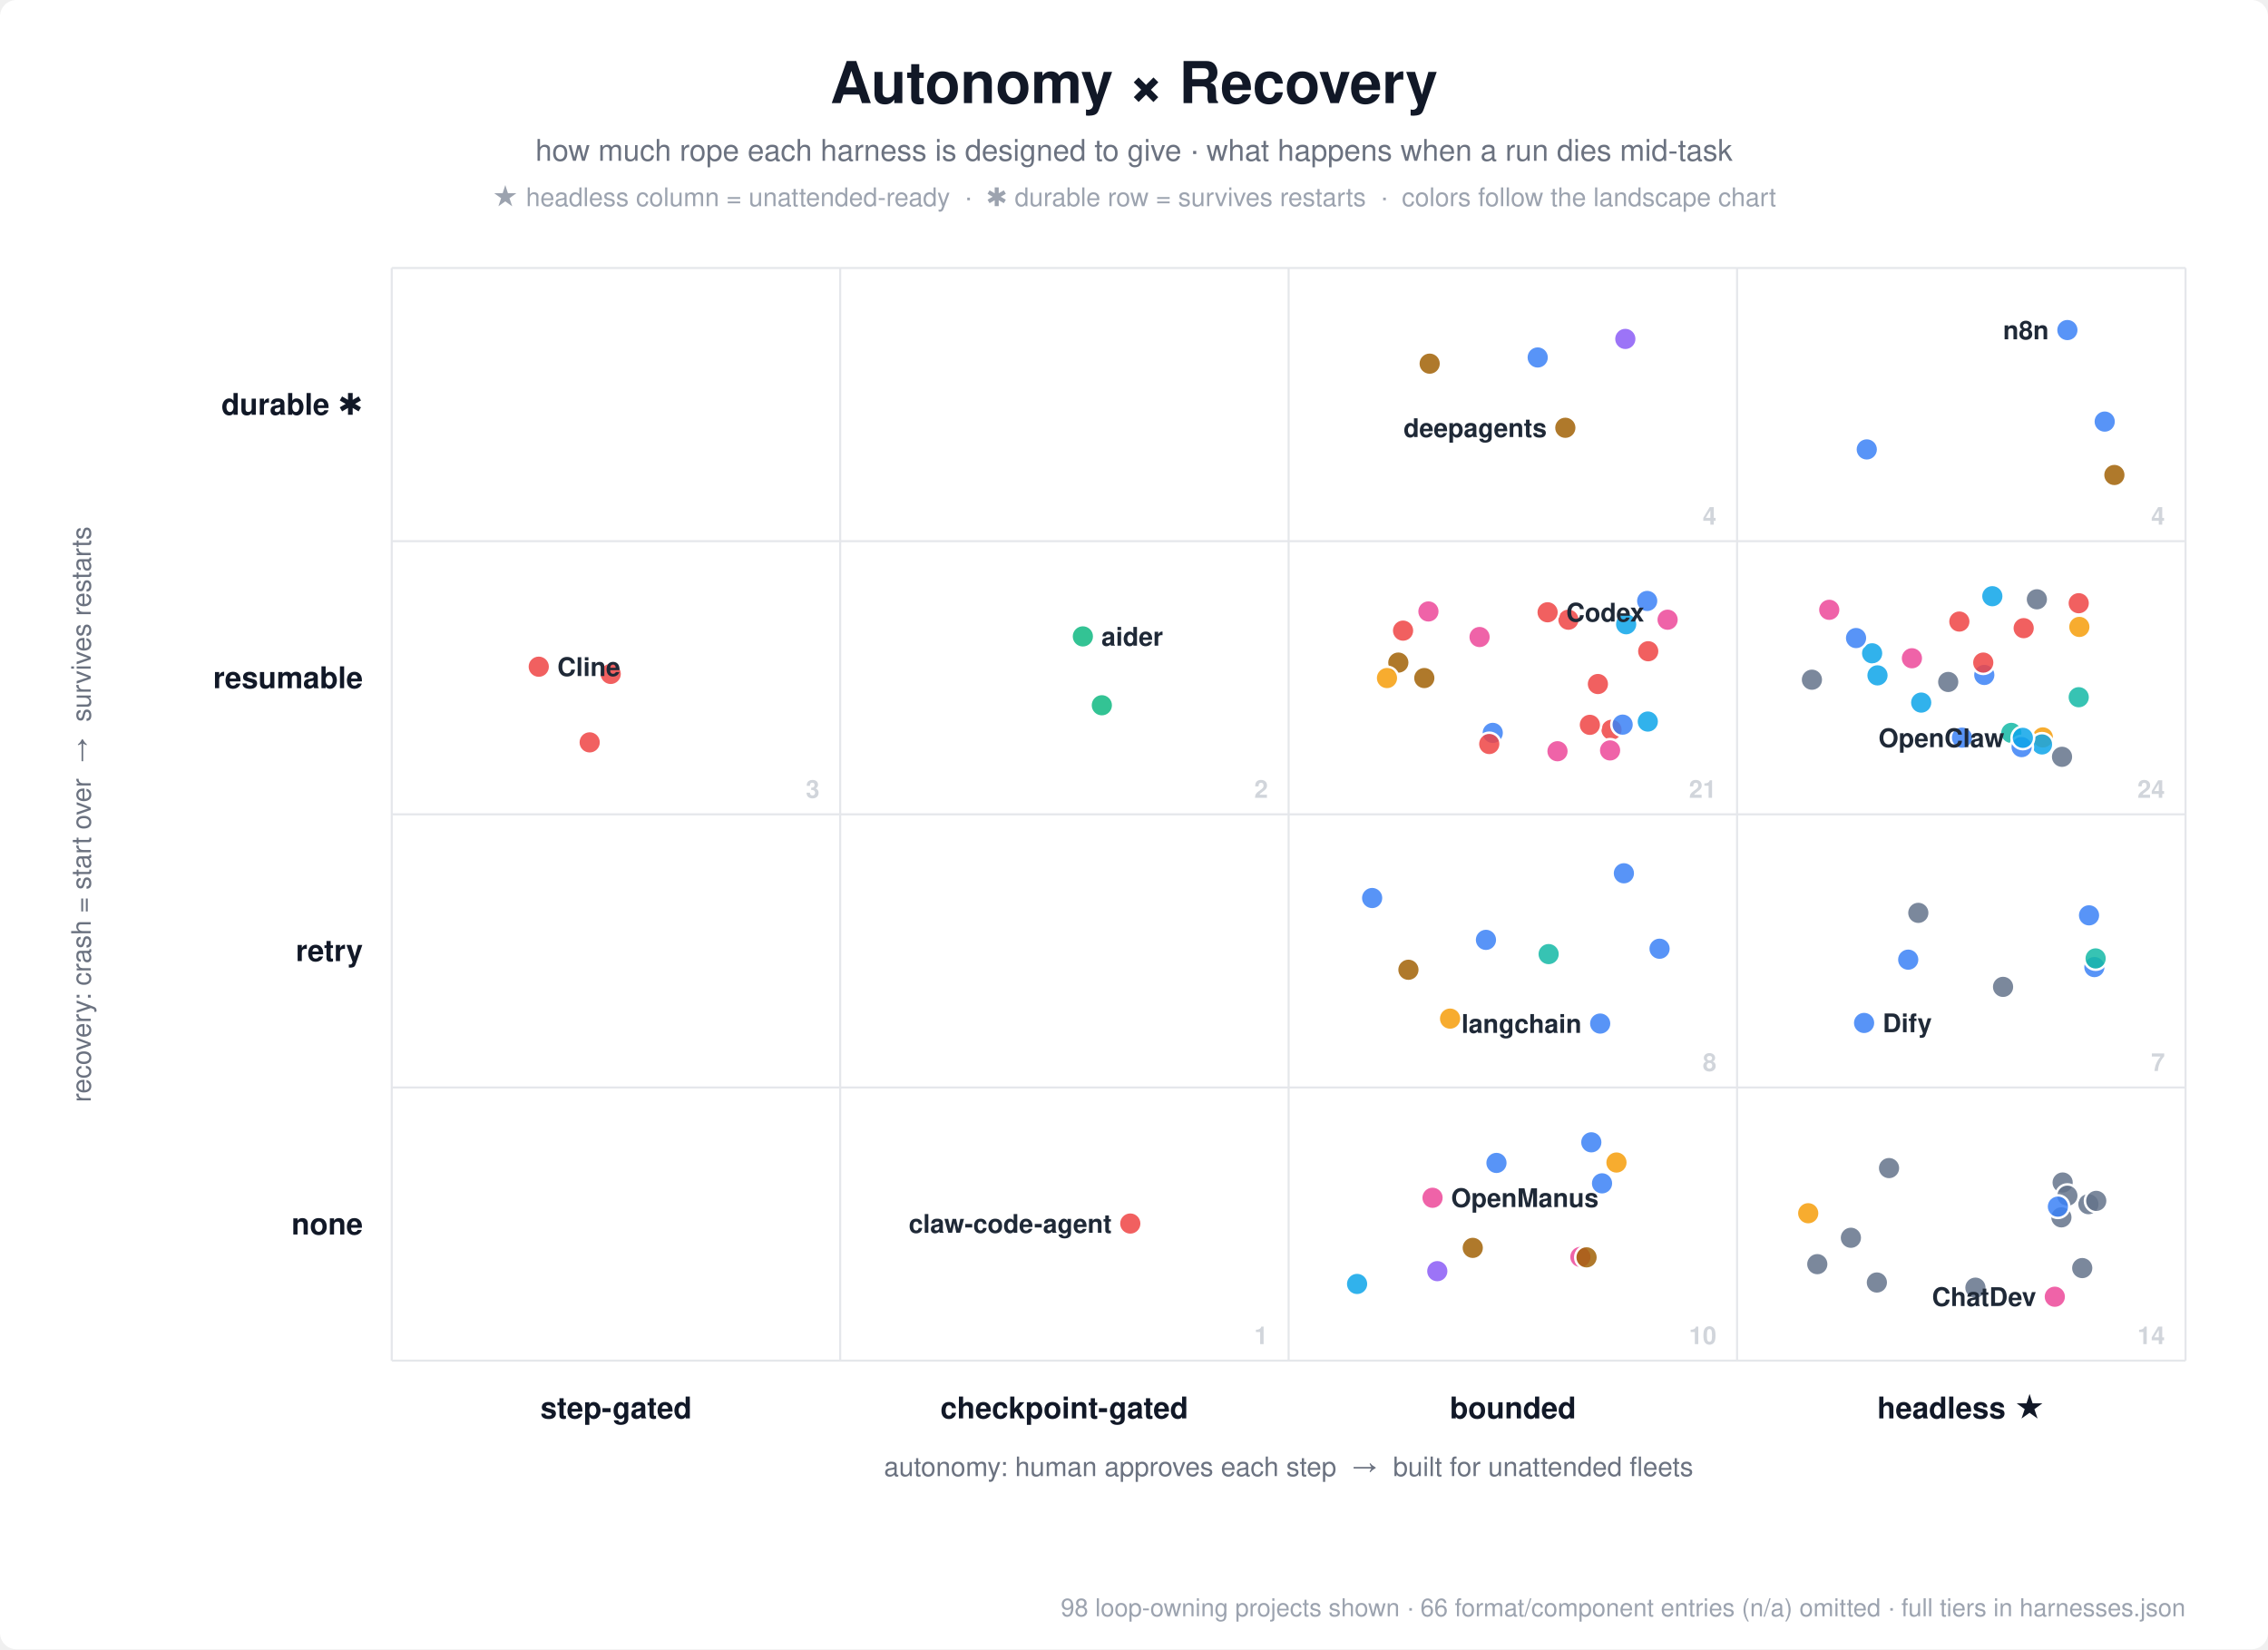
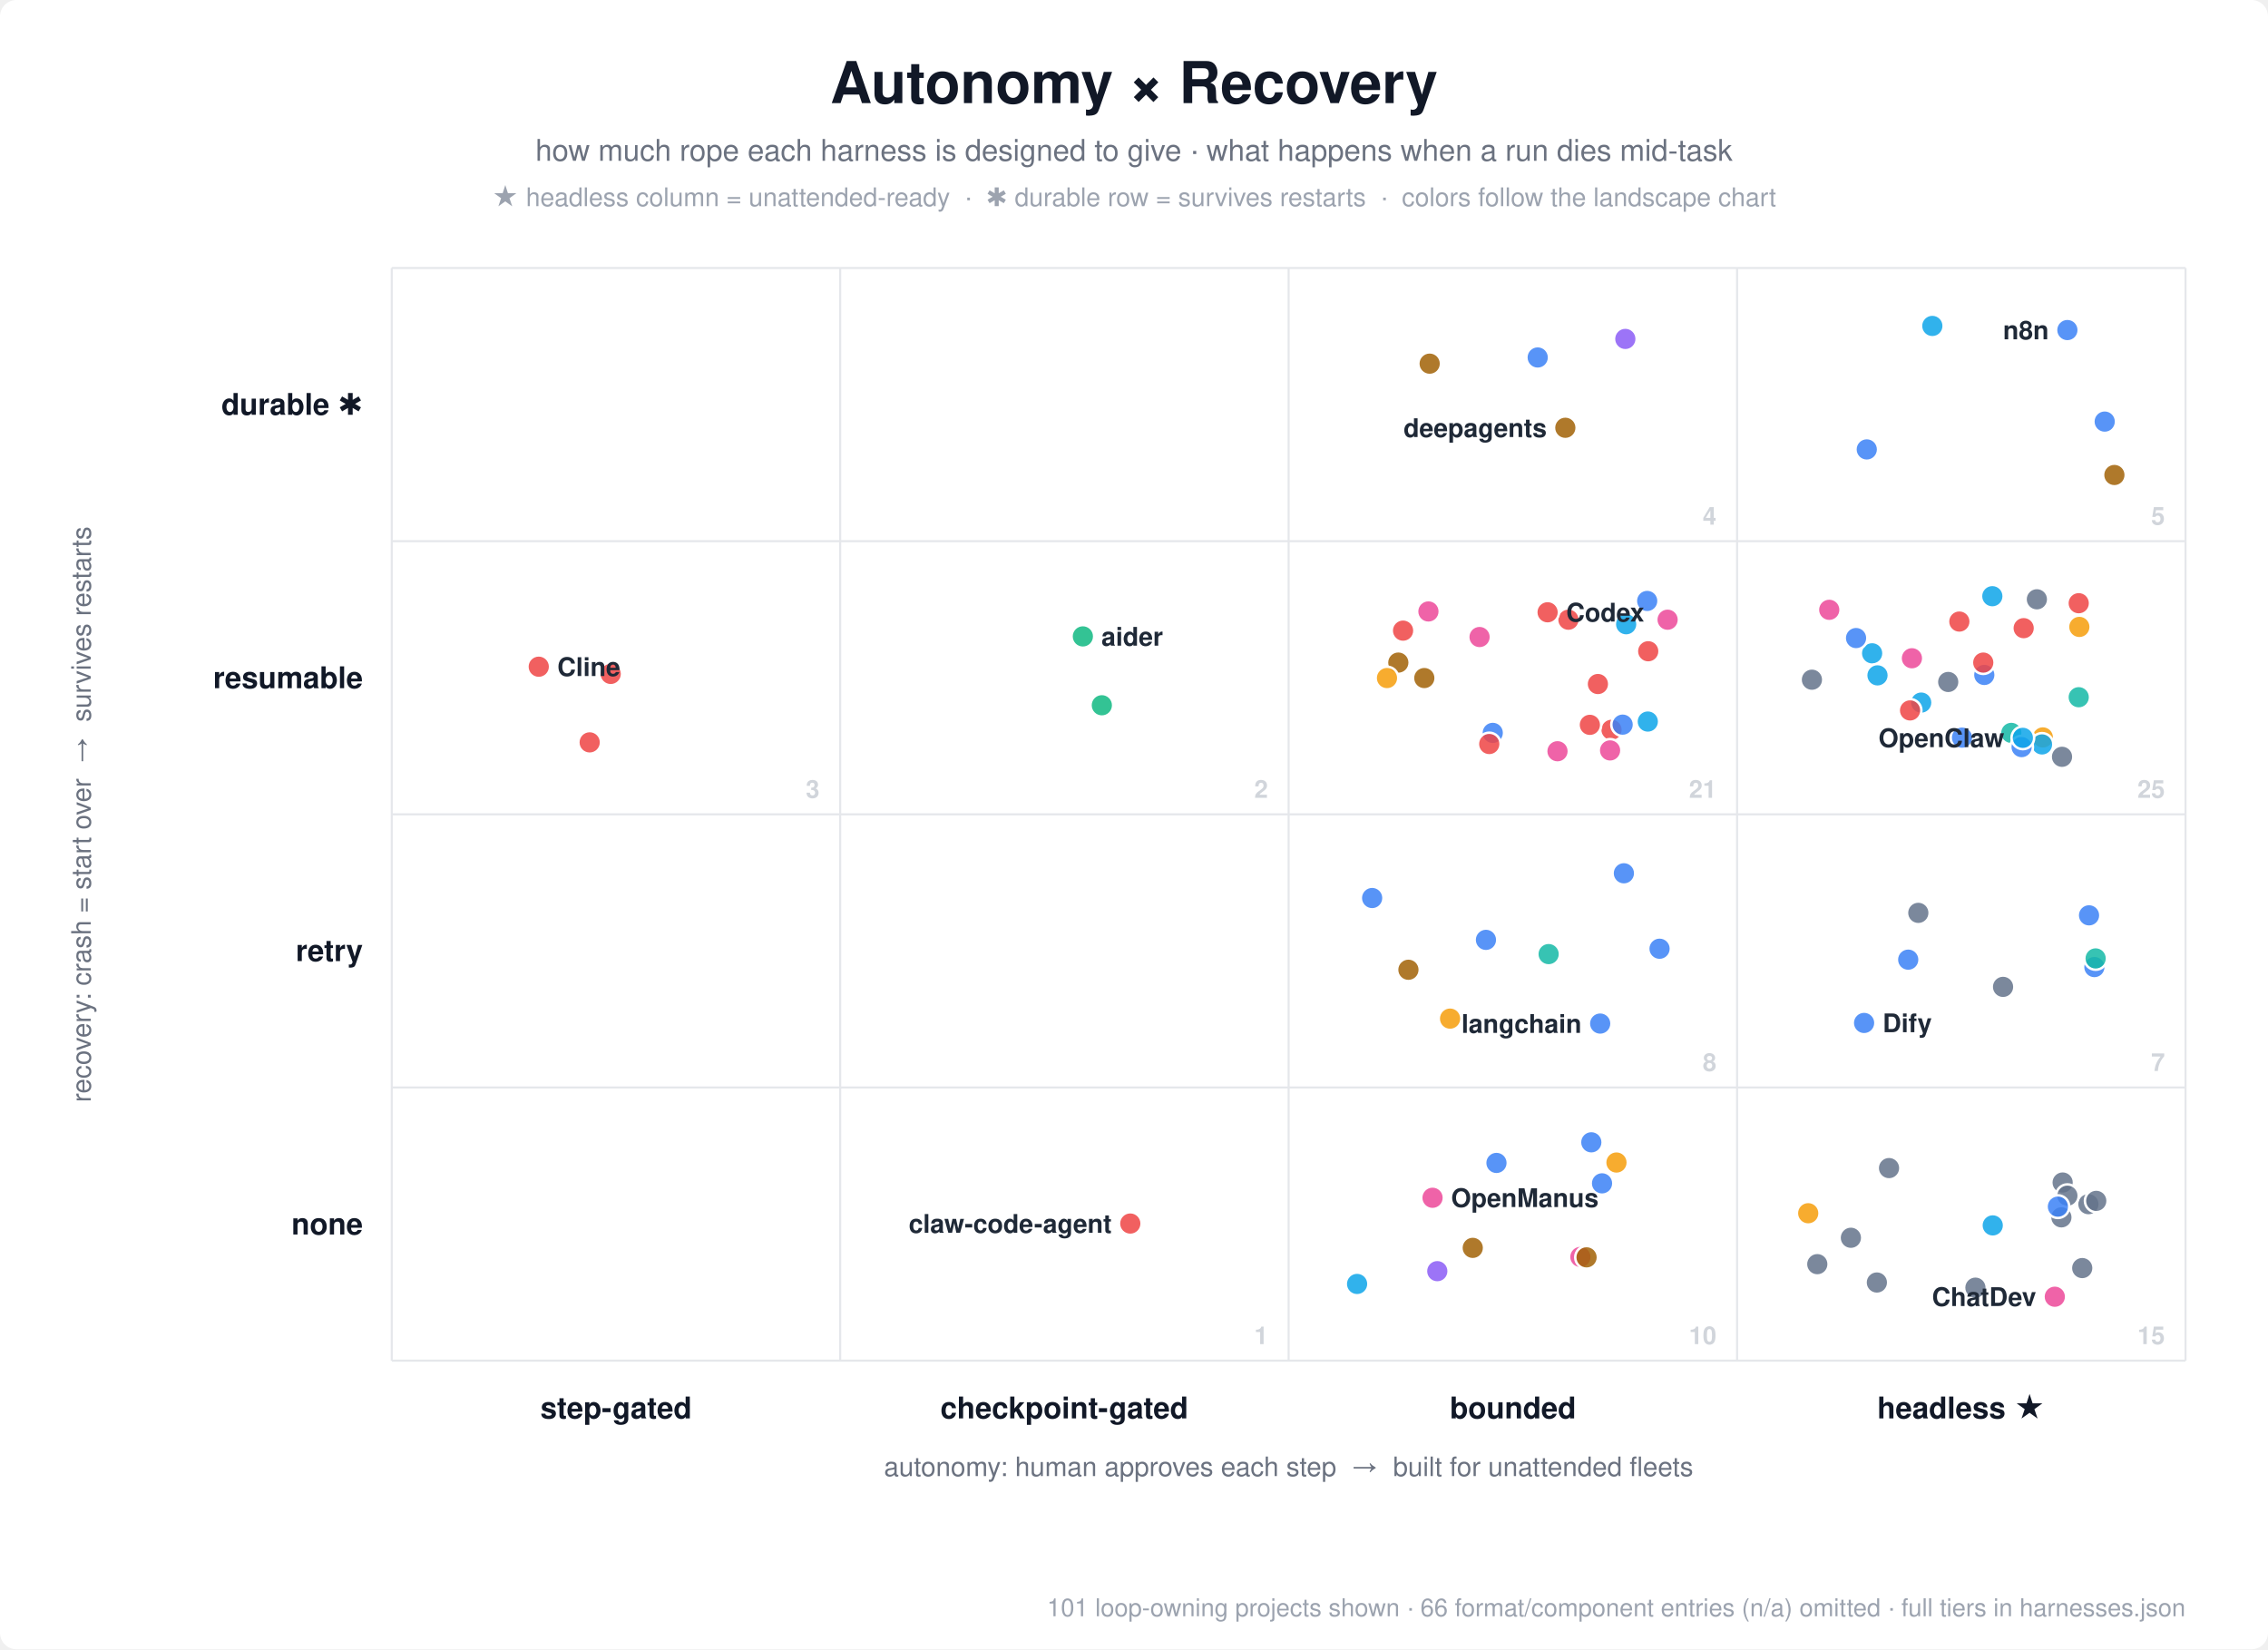
<svg xmlns="http://www.w3.org/2000/svg" viewBox="0 0 1100 800" font-family="-apple-system, 'Segoe UI', Helvetica, Arial, sans-serif">
  <rect width="1100" height="800" fill="#ffffff" rx="8" />
  <text x="550.0" y="50" text-anchor="middle" font-size="28" font-weight="700" fill="#111827">Autonomy × Recovery</text>
  <text x="550.0" y="78" text-anchor="middle" font-size="14.5" fill="#6b7280">how much rope each harness is designed to give · what happens when a run dies mid-task</text>
  <text x="550.0" y="100" text-anchor="middle" font-size="12.5" fill="#9ca3af">★ headless column = unattended-ready  ·  ✱ durable row = survives restarts  ·  colors follow the landscape chart</text>
  <line x1="190.0" y1="130" x2="190.0" y2="660" stroke="#e5e7eb" stroke-width="1" />
  <line x1="407.5" y1="130" x2="407.5" y2="660" stroke="#e5e7eb" stroke-width="1" />
  <line x1="625.0" y1="130" x2="625.0" y2="660" stroke="#e5e7eb" stroke-width="1" />
  <line x1="842.5" y1="130" x2="842.5" y2="660" stroke="#e5e7eb" stroke-width="1" />
  <line x1="1060.0" y1="130" x2="1060.0" y2="660" stroke="#e5e7eb" stroke-width="1" />
  <line x1="190" y1="130.0" x2="1060" y2="130.0" stroke="#e5e7eb" stroke-width="1" />
  <line x1="190" y1="262.5" x2="1060" y2="262.5" stroke="#e5e7eb" stroke-width="1" />
  <line x1="190" y1="395.0" x2="1060" y2="395.0" stroke="#e5e7eb" stroke-width="1" />
  <line x1="190" y1="527.5" x2="1060" y2="527.5" stroke="#e5e7eb" stroke-width="1" />
  <line x1="190" y1="660.0" x2="1060" y2="660.0" stroke="#e5e7eb" stroke-width="1" />
  <text x="298.8" y="688" text-anchor="middle" font-size="14.5" font-weight="600" fill="#111827">step-gated</text>
  <text x="516.2" y="688" text-anchor="middle" font-size="14.5" font-weight="600" fill="#111827">checkpoint-gated</text>
  <text x="733.8" y="688" text-anchor="middle" font-size="14.5" font-weight="600" fill="#111827">bounded</text>
  <text x="951.2" y="688" text-anchor="middle" font-size="14.5" font-weight="600" fill="#111827">headless ★</text>
  <text x="625.0" y="716" text-anchor="middle" font-size="13" fill="#6b7280">autonomy: human approves each step  →  built for unattended fleets</text>
  <text x="176" y="598.8" text-anchor="end" font-size="14.5" font-weight="600" fill="#111827">none</text>
  <text x="176" y="466.2" text-anchor="end" font-size="14.5" font-weight="600" fill="#111827">retry</text>
  <text x="176" y="333.8" text-anchor="end" font-size="14.5" font-weight="600" fill="#111827">resumable</text>
  <text x="176" y="201.2" text-anchor="end" font-size="14.5" font-weight="600" fill="#111827">durable ✱</text>
  <text x="44" y="395" font-size="13" fill="#6b7280" transform="rotate(-90 44 395)" text-anchor="middle">recovery: crash = start over  →  survives restarts</text>
  <text x="832.5" y="652.0" text-anchor="end" font-size="12" fill="#d1d5db" font-weight="700">10</text>
  <text x="832.5" y="254.5" text-anchor="end" font-size="12" fill="#d1d5db" font-weight="700">4</text>
+   <text x="1050.0" y="387.0" text-anchor="end" font-size="12" fill="#d1d5db" font-weight="700">25</text>
  <text x="832.5" y="387.0" text-anchor="end" font-size="12" fill="#d1d5db" font-weight="700">21</text>
  <text x="397.5" y="387.0" text-anchor="end" font-size="12" fill="#d1d5db" font-weight="700">3</text>
-   <text x="1050.0" y="387.0" text-anchor="end" font-size="12" fill="#d1d5db" font-weight="700">24</text>
  <text x="615.0" y="652.0" text-anchor="end" font-size="12" fill="#d1d5db" font-weight="700">1</text>
  <text x="832.5" y="519.5" text-anchor="end" font-size="12" fill="#d1d5db" font-weight="700">8</text>
-   <text x="1050.0" y="652.0" text-anchor="end" font-size="12" fill="#d1d5db" font-weight="700">14</text>
-   <text x="1050.0" y="254.5" text-anchor="end" font-size="12" fill="#d1d5db" font-weight="700">4</text>
+   <text x="1050.0" y="652.0" text-anchor="end" font-size="12" fill="#d1d5db" font-weight="700">15</text>
+   <text x="1050.0" y="254.5" text-anchor="end" font-size="12" fill="#d1d5db" font-weight="700">5</text>
  <text x="1050.0" y="519.5" text-anchor="end" font-size="12" fill="#d1d5db" font-weight="700">7</text>
  <text x="615.0" y="387.0" text-anchor="end" font-size="12" fill="#d1d5db" font-weight="700">2</text>
  <circle cx="958.1" cy="624.6" r="5.5" fill="#64748b" fill-opacity="0.85" stroke="#ffffff" stroke-width="1.2" />
  <circle cx="931.8" cy="340.8" r="5.5" fill="#0ea5e9" fill-opacity="0.85" stroke="#ffffff" stroke-width="1.2" />
  <circle cx="916.2" cy="566.6" r="5.5" fill="#64748b" fill-opacity="0.85" stroke="#ffffff" stroke-width="1.2" />
  <circle cx="897.7" cy="600.4" r="5.5" fill="#64748b" fill-opacity="0.85" stroke="#ffffff" stroke-width="1.2" />
  <circle cx="703.3" cy="494.1" r="5.5" fill="#f59e0b" fill-opacity="0.85" stroke="#ffffff" stroke-width="1.2" />
  <circle cx="1009.9" cy="615.1" r="5.5" fill="#64748b" fill-opacity="0.85" stroke="#ffffff" stroke-width="1.2" />
  <circle cx="725.8" cy="564.1" r="5.5" fill="#3b82f6" fill-opacity="0.85" stroke="#ffffff" stroke-width="1.2" />
  <circle cx="887.2" cy="295.8" r="5.5" fill="#ec4899" fill-opacity="0.85" stroke="#ffffff" stroke-width="1.2" />
  <circle cx="971.5" cy="478.7" r="5.5" fill="#64748b" fill-opacity="0.85" stroke="#ffffff" stroke-width="1.2" />
  <circle cx="784.0" cy="563.9" r="5.5" fill="#f59e0b" fill-opacity="0.85" stroke="#ffffff" stroke-width="1.2" />
  <circle cx="975.5" cy="355.5" r="5.5" fill="#14b8a6" fill-opacity="0.85" stroke="#ffffff" stroke-width="1.2" />
  <circle cx="777.0" cy="574.0" r="5.5" fill="#3b82f6" fill-opacity="0.85" stroke="#ffffff" stroke-width="1.2" />
  <circle cx="781.6" cy="354.0" r="5.5" fill="#ef4444" fill-opacity="0.85" stroke="#ffffff" stroke-width="1.2" />
  <circle cx="697.1" cy="616.6" r="5.5" fill="#8b5cf6" fill-opacity="0.85" stroke="#ffffff" stroke-width="1.2" />
  <circle cx="548.2" cy="593.5" r="5.5" fill="#ef4444" fill-opacity="0.85" stroke="#ffffff" stroke-width="1.2" />
  <circle cx="877.0" cy="588.5" r="5.5" fill="#f59e0b" fill-opacity="0.85" stroke="#ffffff" stroke-width="1.2" />
  <circle cx="788.3" cy="164.4" r="5.5" fill="#8b5cf6" fill-opacity="0.85" stroke="#ffffff" stroke-width="1.2" />
  <circle cx="714.3" cy="605.3" r="5.5" fill="#a16207" fill-opacity="0.85" stroke="#ffffff" stroke-width="1.2" />
  <circle cx="878.8" cy="329.7" r="5.5" fill="#64748b" fill-opacity="0.85" stroke="#ffffff" stroke-width="1.2" />
  <circle cx="881.4" cy="613.2" r="5.5" fill="#64748b" fill-opacity="0.85" stroke="#ffffff" stroke-width="1.2" />
  <circle cx="1000.4" cy="573.6" r="5.5" fill="#64748b" fill-opacity="0.85" stroke="#ffffff" stroke-width="1.2" />
  <circle cx="1012.9" cy="584.1" r="5.5" fill="#64748b" fill-opacity="0.85" stroke="#ffffff" stroke-width="1.2" />
  <circle cx="910.3" cy="622.1" r="5.5" fill="#64748b" fill-opacity="0.85" stroke="#ffffff" stroke-width="1.2" />
  <circle cx="930.4" cy="442.8" r="5.5" fill="#64748b" fill-opacity="0.85" stroke="#ffffff" stroke-width="1.2" />
  <circle cx="1016.7" cy="582.5" r="5.5" fill="#64748b" fill-opacity="0.85" stroke="#ffffff" stroke-width="1.2" />
  <circle cx="658.2" cy="622.8" r="5.5" fill="#0ea5e9" fill-opacity="0.85" stroke="#ffffff" stroke-width="1.2" />
  <circle cx="1002.7" cy="580.0" r="5.5" fill="#64748b" fill-opacity="0.85" stroke="#ffffff" stroke-width="1.2" />
  <circle cx="1000.1" cy="367.1" r="5.5" fill="#64748b" fill-opacity="0.85" stroke="#ffffff" stroke-width="1.2" />
  <circle cx="798.9" cy="291.5" r="5.5" fill="#3b82f6" fill-opacity="0.85" stroke="#ffffff" stroke-width="1.2" />
  <circle cx="999.8" cy="590.5" r="5.5" fill="#64748b" fill-opacity="0.85" stroke="#ffffff" stroke-width="1.2" />
  <circle cx="678.2" cy="321.4" r="5.5" fill="#a16207" fill-opacity="0.85" stroke="#ffffff" stroke-width="1.2" />
  <circle cx="787.6" cy="423.6" r="5.5" fill="#3b82f6" fill-opacity="0.85" stroke="#ffffff" stroke-width="1.2" />
  <circle cx="998.1" cy="585.3" r="5.5" fill="#3b82f6" fill-opacity="0.85" stroke="#ffffff" stroke-width="1.2" />
  <circle cx="1025.5" cy="230.4" r="5.5" fill="#a16207" fill-opacity="0.85" stroke="#ffffff" stroke-width="1.2" />
  <circle cx="987.9" cy="290.7" r="5.5" fill="#64748b" fill-opacity="0.85" stroke="#ffffff" stroke-width="1.2" />
  <circle cx="690.8" cy="328.9" r="5.5" fill="#a16207" fill-opacity="0.85" stroke="#ffffff" stroke-width="1.2" />
  <circle cx="724.0" cy="355.5" r="5.5" fill="#3b82f6" fill-opacity="0.85" stroke="#ffffff" stroke-width="1.2" />
  <circle cx="1015.8" cy="469.1" r="5.5" fill="#3b82f6" fill-opacity="0.85" stroke="#ffffff" stroke-width="1.2" />
  <circle cx="990.8" cy="357.7" r="5.5" fill="#f59e0b" fill-opacity="0.85" stroke="#ffffff" stroke-width="1.2" />
  <circle cx="1016.4" cy="464.9" r="5.5" fill="#14b8a6" fill-opacity="0.85" stroke="#ffffff" stroke-width="1.2" />
  <circle cx="766.5" cy="609.7" r="5.5" fill="#ec4899" fill-opacity="0.85" stroke="#ffffff" stroke-width="1.2" />
  <circle cx="672.7" cy="328.9" r="5.5" fill="#f59e0b" fill-opacity="0.85" stroke="#ffffff" stroke-width="1.2" />
+   <circle cx="966.5" cy="594.4" r="5.5" fill="#0ea5e9" fill-opacity="0.85" stroke="#ffffff" stroke-width="1.2" />
  <circle cx="808.8" cy="300.6" r="5.5" fill="#ec4899" fill-opacity="0.85" stroke="#ffffff" stroke-width="1.2" />
  <circle cx="717.6" cy="309.0" r="5.5" fill="#ec4899" fill-opacity="0.85" stroke="#ffffff" stroke-width="1.2" />
  <circle cx="951.6" cy="357.8" r="5.5" fill="#3b82f6" fill-opacity="0.85" stroke="#ffffff" stroke-width="1.2" />
+   <circle cx="937.2" cy="158.1" r="5.5" fill="#0ea5e9" fill-opacity="0.85" stroke="#ffffff" stroke-width="1.2" />
  <circle cx="799.2" cy="350.0" r="5.5" fill="#0ea5e9" fill-opacity="0.85" stroke="#ffffff" stroke-width="1.2" />
  <circle cx="944.9" cy="330.8" r="5.5" fill="#64748b" fill-opacity="0.85" stroke="#ffffff" stroke-width="1.2" />
  <circle cx="788.7" cy="302.8" r="5.5" fill="#0ea5e9" fill-opacity="0.85" stroke="#ffffff" stroke-width="1.2" />
  <circle cx="990.4" cy="361.1" r="5.5" fill="#0ea5e9" fill-opacity="0.85" stroke="#ffffff" stroke-width="1.2" />
  <circle cx="693.4" cy="176.4" r="5.5" fill="#a16207" fill-opacity="0.85" stroke="#ffffff" stroke-width="1.2" />
  <circle cx="1008.5" cy="304.1" r="5.5" fill="#f59e0b" fill-opacity="0.85" stroke="#ffffff" stroke-width="1.2" />
+   <circle cx="926.4" cy="344.6" r="5.5" fill="#ef4444" fill-opacity="0.85" stroke="#ffffff" stroke-width="1.2" />
  <circle cx="980.5" cy="362.4" r="5.5" fill="#3b82f6" fill-opacity="0.85" stroke="#ffffff" stroke-width="1.2" />
  <circle cx="962.4" cy="327.4" r="5.5" fill="#3b82f6" fill-opacity="0.85" stroke="#ffffff" stroke-width="1.2" />
  <circle cx="771.8" cy="554.1" r="5.5" fill="#3b82f6" fill-opacity="0.85" stroke="#ffffff" stroke-width="1.2" />
  <circle cx="296.2" cy="326.9" r="5.5" fill="#ef4444" fill-opacity="0.85" stroke="#ffffff" stroke-width="1.2" />
  <circle cx="905.4" cy="218.0" r="5.5" fill="#3b82f6" fill-opacity="0.85" stroke="#ffffff" stroke-width="1.2" />
  <circle cx="683.1" cy="470.4" r="5.5" fill="#a16207" fill-opacity="0.85" stroke="#ffffff" stroke-width="1.2" />
  <circle cx="961.9" cy="321.4" r="5.5" fill="#ef4444" fill-opacity="0.85" stroke="#ffffff" stroke-width="1.2" />
  <circle cx="286.0" cy="360.1" r="5.5" fill="#ef4444" fill-opacity="0.85" stroke="#ffffff" stroke-width="1.2" />
  <circle cx="799.4" cy="315.9" r="5.5" fill="#ef4444" fill-opacity="0.85" stroke="#ffffff" stroke-width="1.2" />
  <circle cx="745.8" cy="173.4" r="5.5" fill="#3b82f6" fill-opacity="0.85" stroke="#ffffff" stroke-width="1.2" />
  <circle cx="760.7" cy="300.6" r="5.5" fill="#ef4444" fill-opacity="0.85" stroke="#ffffff" stroke-width="1.2" />
  <circle cx="720.7" cy="455.9" r="5.5" fill="#3b82f6" fill-opacity="0.85" stroke="#ffffff" stroke-width="1.2" />
  <circle cx="769.5" cy="609.9" r="5.5" fill="#a16207" fill-opacity="0.85" stroke="#ffffff" stroke-width="1.2" />
  <circle cx="759.2" cy="207.5" r="5.5" fill="#a16207" fill-opacity="0.85" stroke="#ffffff" stroke-width="1.2" />
  <circle cx="692.8" cy="296.6" r="5.5" fill="#ec4899" fill-opacity="0.85" stroke="#ffffff" stroke-width="1.2" />
  <circle cx="751.1" cy="462.8" r="5.5" fill="#14b8a6" fill-opacity="0.85" stroke="#ffffff" stroke-width="1.2" />
  <circle cx="722.3" cy="360.9" r="5.5" fill="#ef4444" fill-opacity="0.85" stroke="#ffffff" stroke-width="1.2" />
  <circle cx="996.6" cy="629.0" r="5.5" fill="#ec4899" fill-opacity="0.85" stroke="#ffffff" stroke-width="1.2" />
  <circle cx="534.4" cy="342.1" r="5.5" fill="#10b981" fill-opacity="0.85" stroke="#ffffff" stroke-width="1.2" />
  <circle cx="908.0" cy="316.9" r="5.5" fill="#0ea5e9" fill-opacity="0.85" stroke="#ffffff" stroke-width="1.2" />
  <circle cx="1020.8" cy="204.5" r="5.5" fill="#3b82f6" fill-opacity="0.85" stroke="#ffffff" stroke-width="1.2" />
  <circle cx="787.0" cy="351.5" r="5.5" fill="#3b82f6" fill-opacity="0.85" stroke="#ffffff" stroke-width="1.2" />
  <circle cx="525.2" cy="308.7" r="5.5" fill="#10b981" fill-opacity="0.85" stroke="#ffffff" stroke-width="1.2" />
  <circle cx="665.5" cy="435.6" r="5.5" fill="#3b82f6" fill-opacity="0.85" stroke="#ffffff" stroke-width="1.2" />
  <circle cx="1008.2" cy="292.6" r="5.5" fill="#ef4444" fill-opacity="0.85" stroke="#ffffff" stroke-width="1.2" />
  <circle cx="925.5" cy="465.5" r="5.5" fill="#3b82f6" fill-opacity="0.85" stroke="#ffffff" stroke-width="1.2" />
  <circle cx="694.8" cy="581.0" r="5.5" fill="#ec4899" fill-opacity="0.85" stroke="#ffffff" stroke-width="1.2" />
  <circle cx="780.9" cy="364.0" r="5.5" fill="#ec4899" fill-opacity="0.85" stroke="#ffffff" stroke-width="1.2" />
  <circle cx="755.4" cy="364.4" r="5.5" fill="#ec4899" fill-opacity="0.85" stroke="#ffffff" stroke-width="1.2" />
  <circle cx="966.3" cy="289.2" r="5.5" fill="#0ea5e9" fill-opacity="0.85" stroke="#ffffff" stroke-width="1.2" />
  <circle cx="261.3" cy="323.4" r="5.5" fill="#ef4444" fill-opacity="0.85" stroke="#ffffff" stroke-width="1.2" />
  <circle cx="680.5" cy="305.9" r="5.5" fill="#ef4444" fill-opacity="0.85" stroke="#ffffff" stroke-width="1.2" />
  <circle cx="927.3" cy="319.3" r="5.5" fill="#ec4899" fill-opacity="0.85" stroke="#ffffff" stroke-width="1.2" />
  <circle cx="1008.2" cy="338.2" r="5.5" fill="#14b8a6" fill-opacity="0.85" stroke="#ffffff" stroke-width="1.2" />
  <circle cx="950.3" cy="301.5" r="5.5" fill="#ef4444" fill-opacity="0.85" stroke="#ffffff" stroke-width="1.2" />
  <circle cx="771.1" cy="351.6" r="5.5" fill="#ef4444" fill-opacity="0.85" stroke="#ffffff" stroke-width="1.2" />
  <circle cx="775.0" cy="331.8" r="5.5" fill="#ef4444" fill-opacity="0.85" stroke="#ffffff" stroke-width="1.2" />
  <circle cx="804.9" cy="460.2" r="5.5" fill="#3b82f6" fill-opacity="0.85" stroke="#ffffff" stroke-width="1.2" />
  <circle cx="750.6" cy="297.0" r="5.5" fill="#ef4444" fill-opacity="0.85" stroke="#ffffff" stroke-width="1.2" />
  <circle cx="776.1" cy="496.5" r="5.5" fill="#3b82f6" fill-opacity="0.85" stroke="#ffffff" stroke-width="1.2" />
  <circle cx="1013.2" cy="444.0" r="5.5" fill="#3b82f6" fill-opacity="0.85" stroke="#ffffff" stroke-width="1.2" />
  <circle cx="904.1" cy="496.2" r="5.5" fill="#3b82f6" fill-opacity="0.85" stroke="#ffffff" stroke-width="1.2" />
  <circle cx="900.2" cy="309.5" r="5.5" fill="#3b82f6" fill-opacity="0.85" stroke="#ffffff" stroke-width="1.2" />
  <circle cx="1002.7" cy="160.1" r="5.5" fill="#3b82f6" fill-opacity="0.85" stroke="#ffffff" stroke-width="1.2" />
  <circle cx="981.5" cy="304.7" r="5.5" fill="#ef4444" fill-opacity="0.85" stroke="#ffffff" stroke-width="1.2" />
  <circle cx="910.6" cy="327.6" r="5.5" fill="#0ea5e9" fill-opacity="0.85" stroke="#ffffff" stroke-width="1.2" />
  <circle cx="981.1" cy="357.9" r="5.5" fill="#0ea5e9" fill-opacity="0.85" stroke="#ffffff" stroke-width="1.2" />
  <text x="703.8" y="585.5" text-anchor="start" font-size="12.5" font-weight="600" fill="#1f2937">OpenManus</text>
  <text x="750.2" y="212.0" text-anchor="end" font-size="12.5" font-weight="600" fill="#1f2937">deepagents</text>
+   <text x="972.1" y="362.4" text-anchor="end" font-size="12.5" font-weight="600" fill="#1f2937">OpenClaw</text>
  <text x="759.6" y="301.5" text-anchor="start" font-size="12.5" font-weight="600" fill="#1f2937">Codex</text>
  <text x="270.3" y="327.9" text-anchor="start" font-size="12.5" font-weight="600" fill="#1f2937">Cline</text>
-   <text x="972.1" y="362.4" text-anchor="end" font-size="12.5" font-weight="600" fill="#1f2937">OpenClaw</text>
  <text x="539.2" y="598.0" text-anchor="end" font-size="12.5" font-weight="600" fill="#1f2937">claw-code-agent</text>
  <text x="767.1" y="501.0" text-anchor="end" font-size="12.5" font-weight="600" fill="#1f2937">langchain</text>
  <text x="987.6" y="633.5" text-anchor="end" font-size="12.5" font-weight="600" fill="#1f2937">ChatDev</text>
  <text x="993.7" y="164.6" text-anchor="end" font-size="12.5" font-weight="600" fill="#1f2937">n8n</text>
  <text x="913.1" y="500.7" text-anchor="start" font-size="12.5" font-weight="600" fill="#1f2937">Dify</text>
  <text x="534.2" y="313.2" text-anchor="start" font-size="12.5" font-weight="600" fill="#1f2937">aider</text>
-   <text x="1060" y="784" text-anchor="end" font-size="12" fill="#9ca3af">98 loop-owning projects shown · 66 format/component entries (n/a) omitted · full tiers in harnesses.json</text>
+   <text x="1060" y="784" text-anchor="end" font-size="12" fill="#9ca3af">101 loop-owning projects shown · 66 format/component entries (n/a) omitted · full tiers in harnesses.json</text>
</svg>
